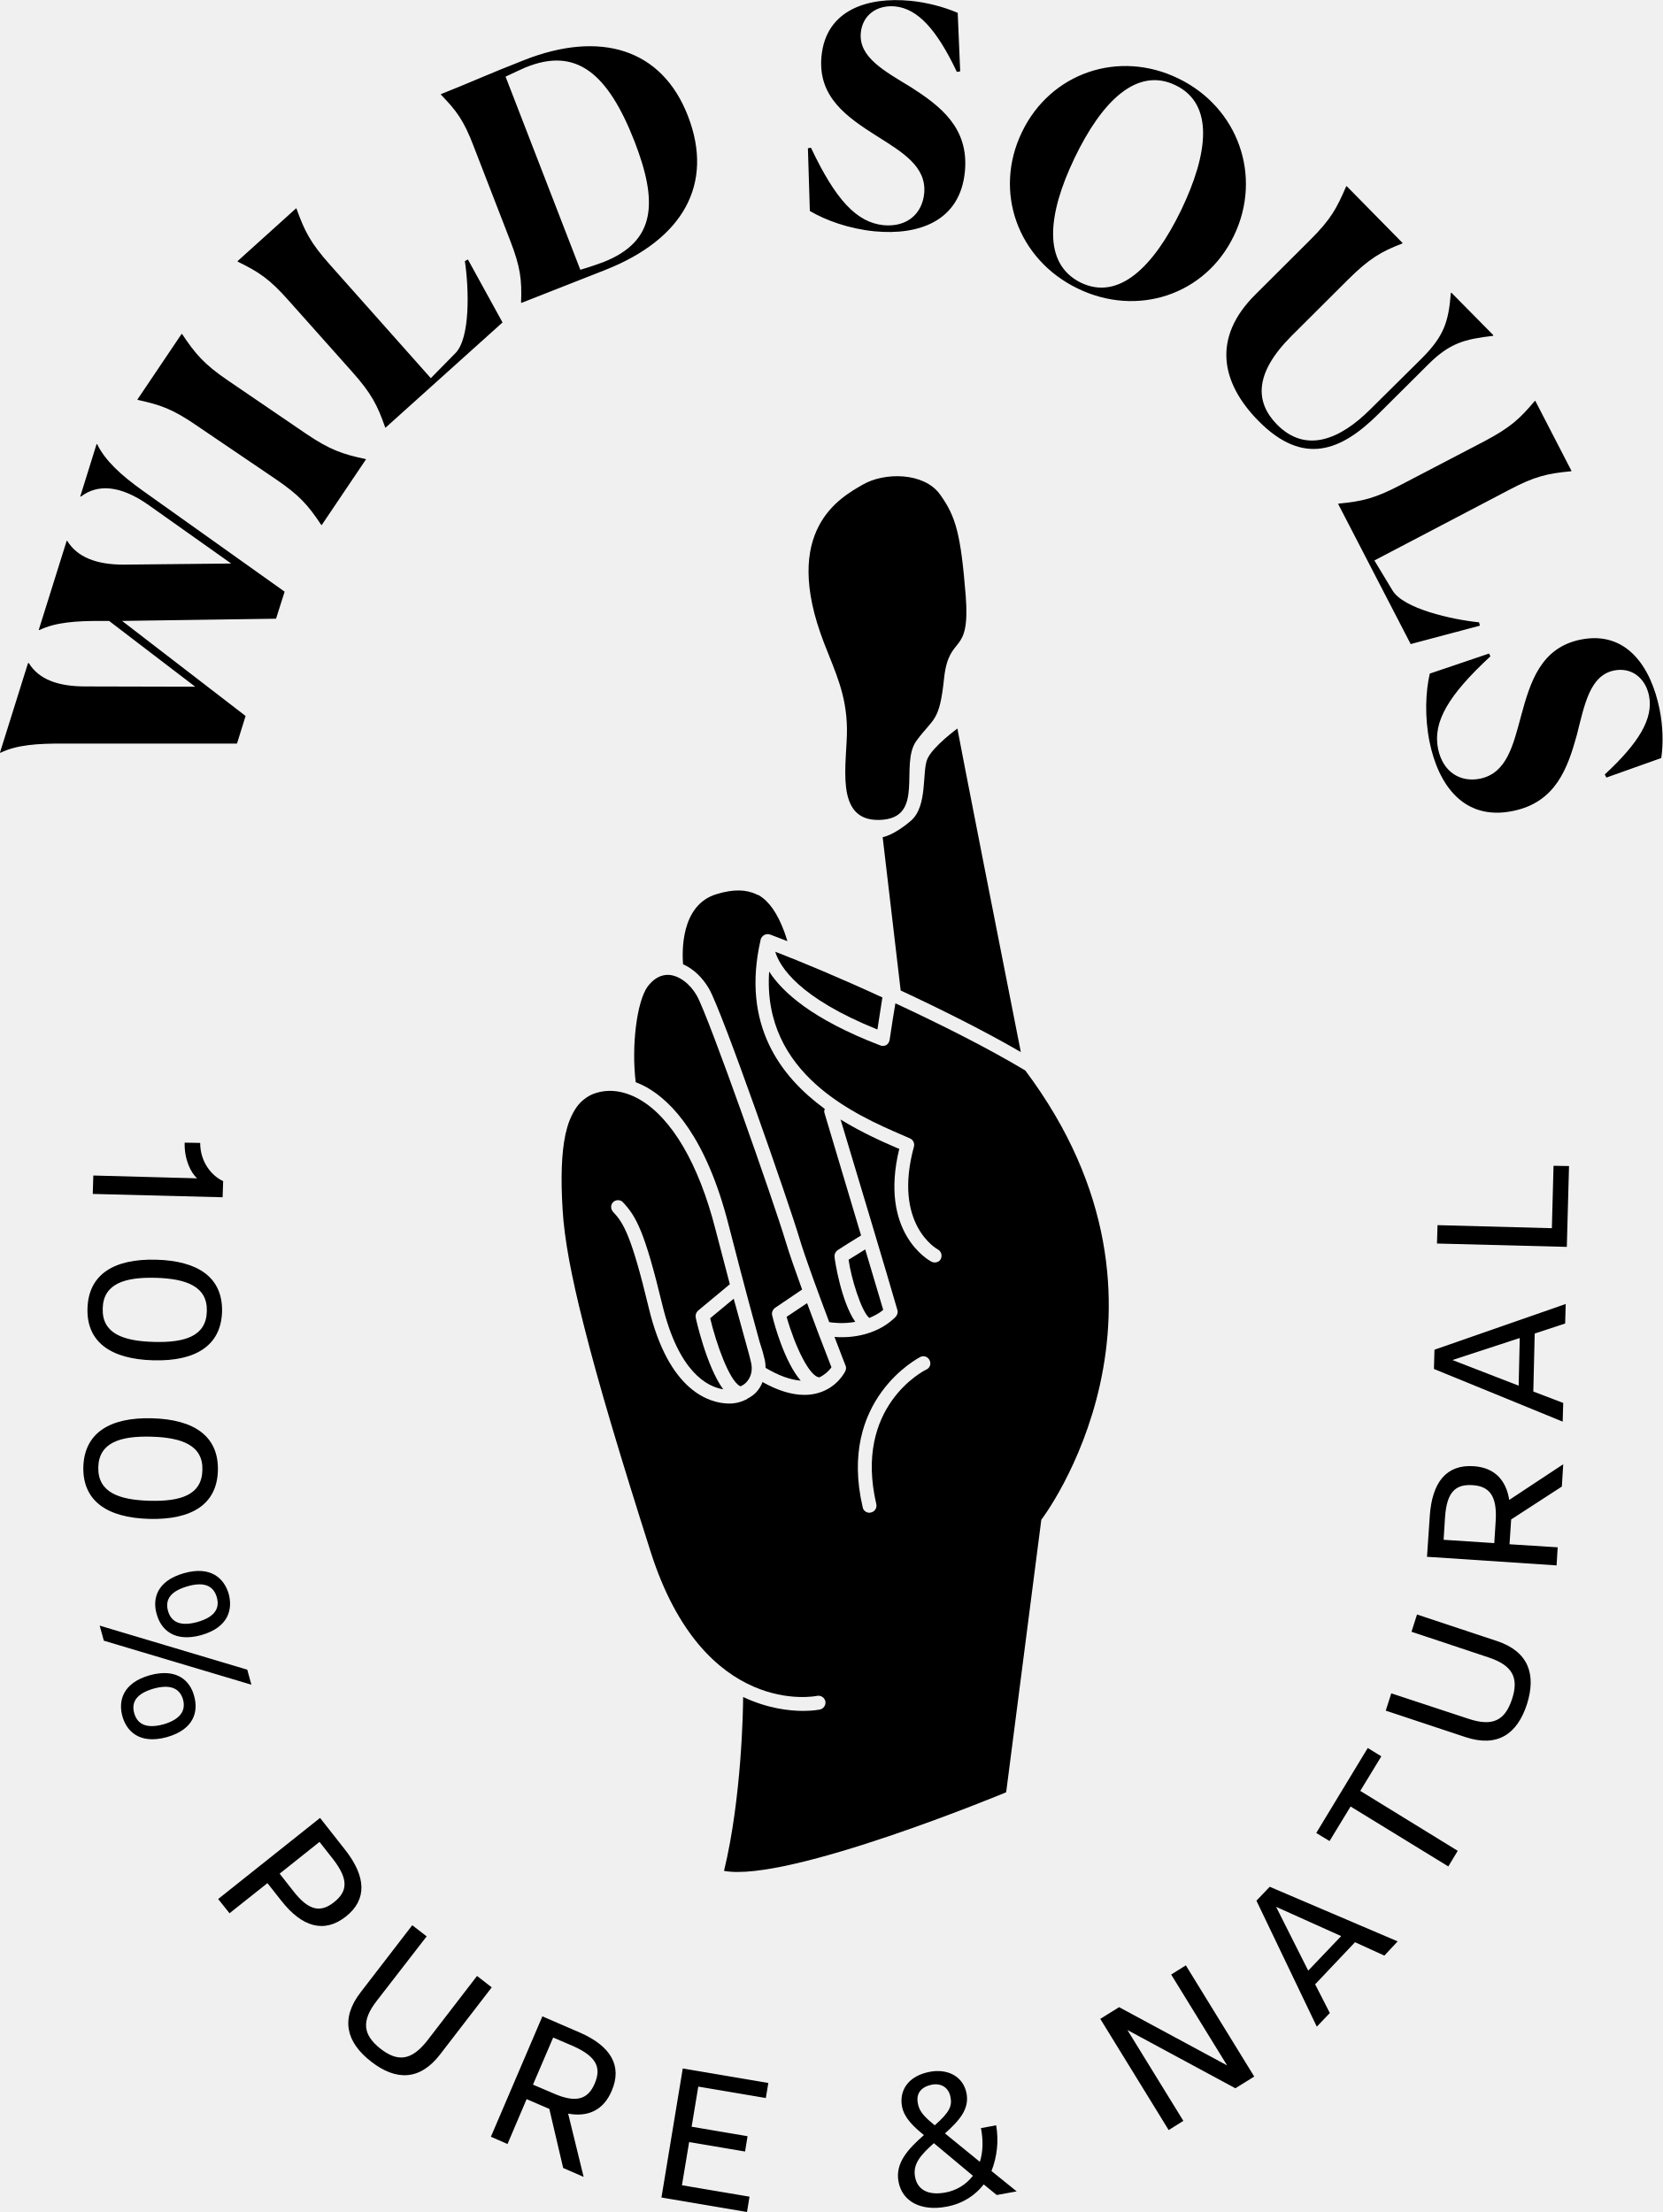
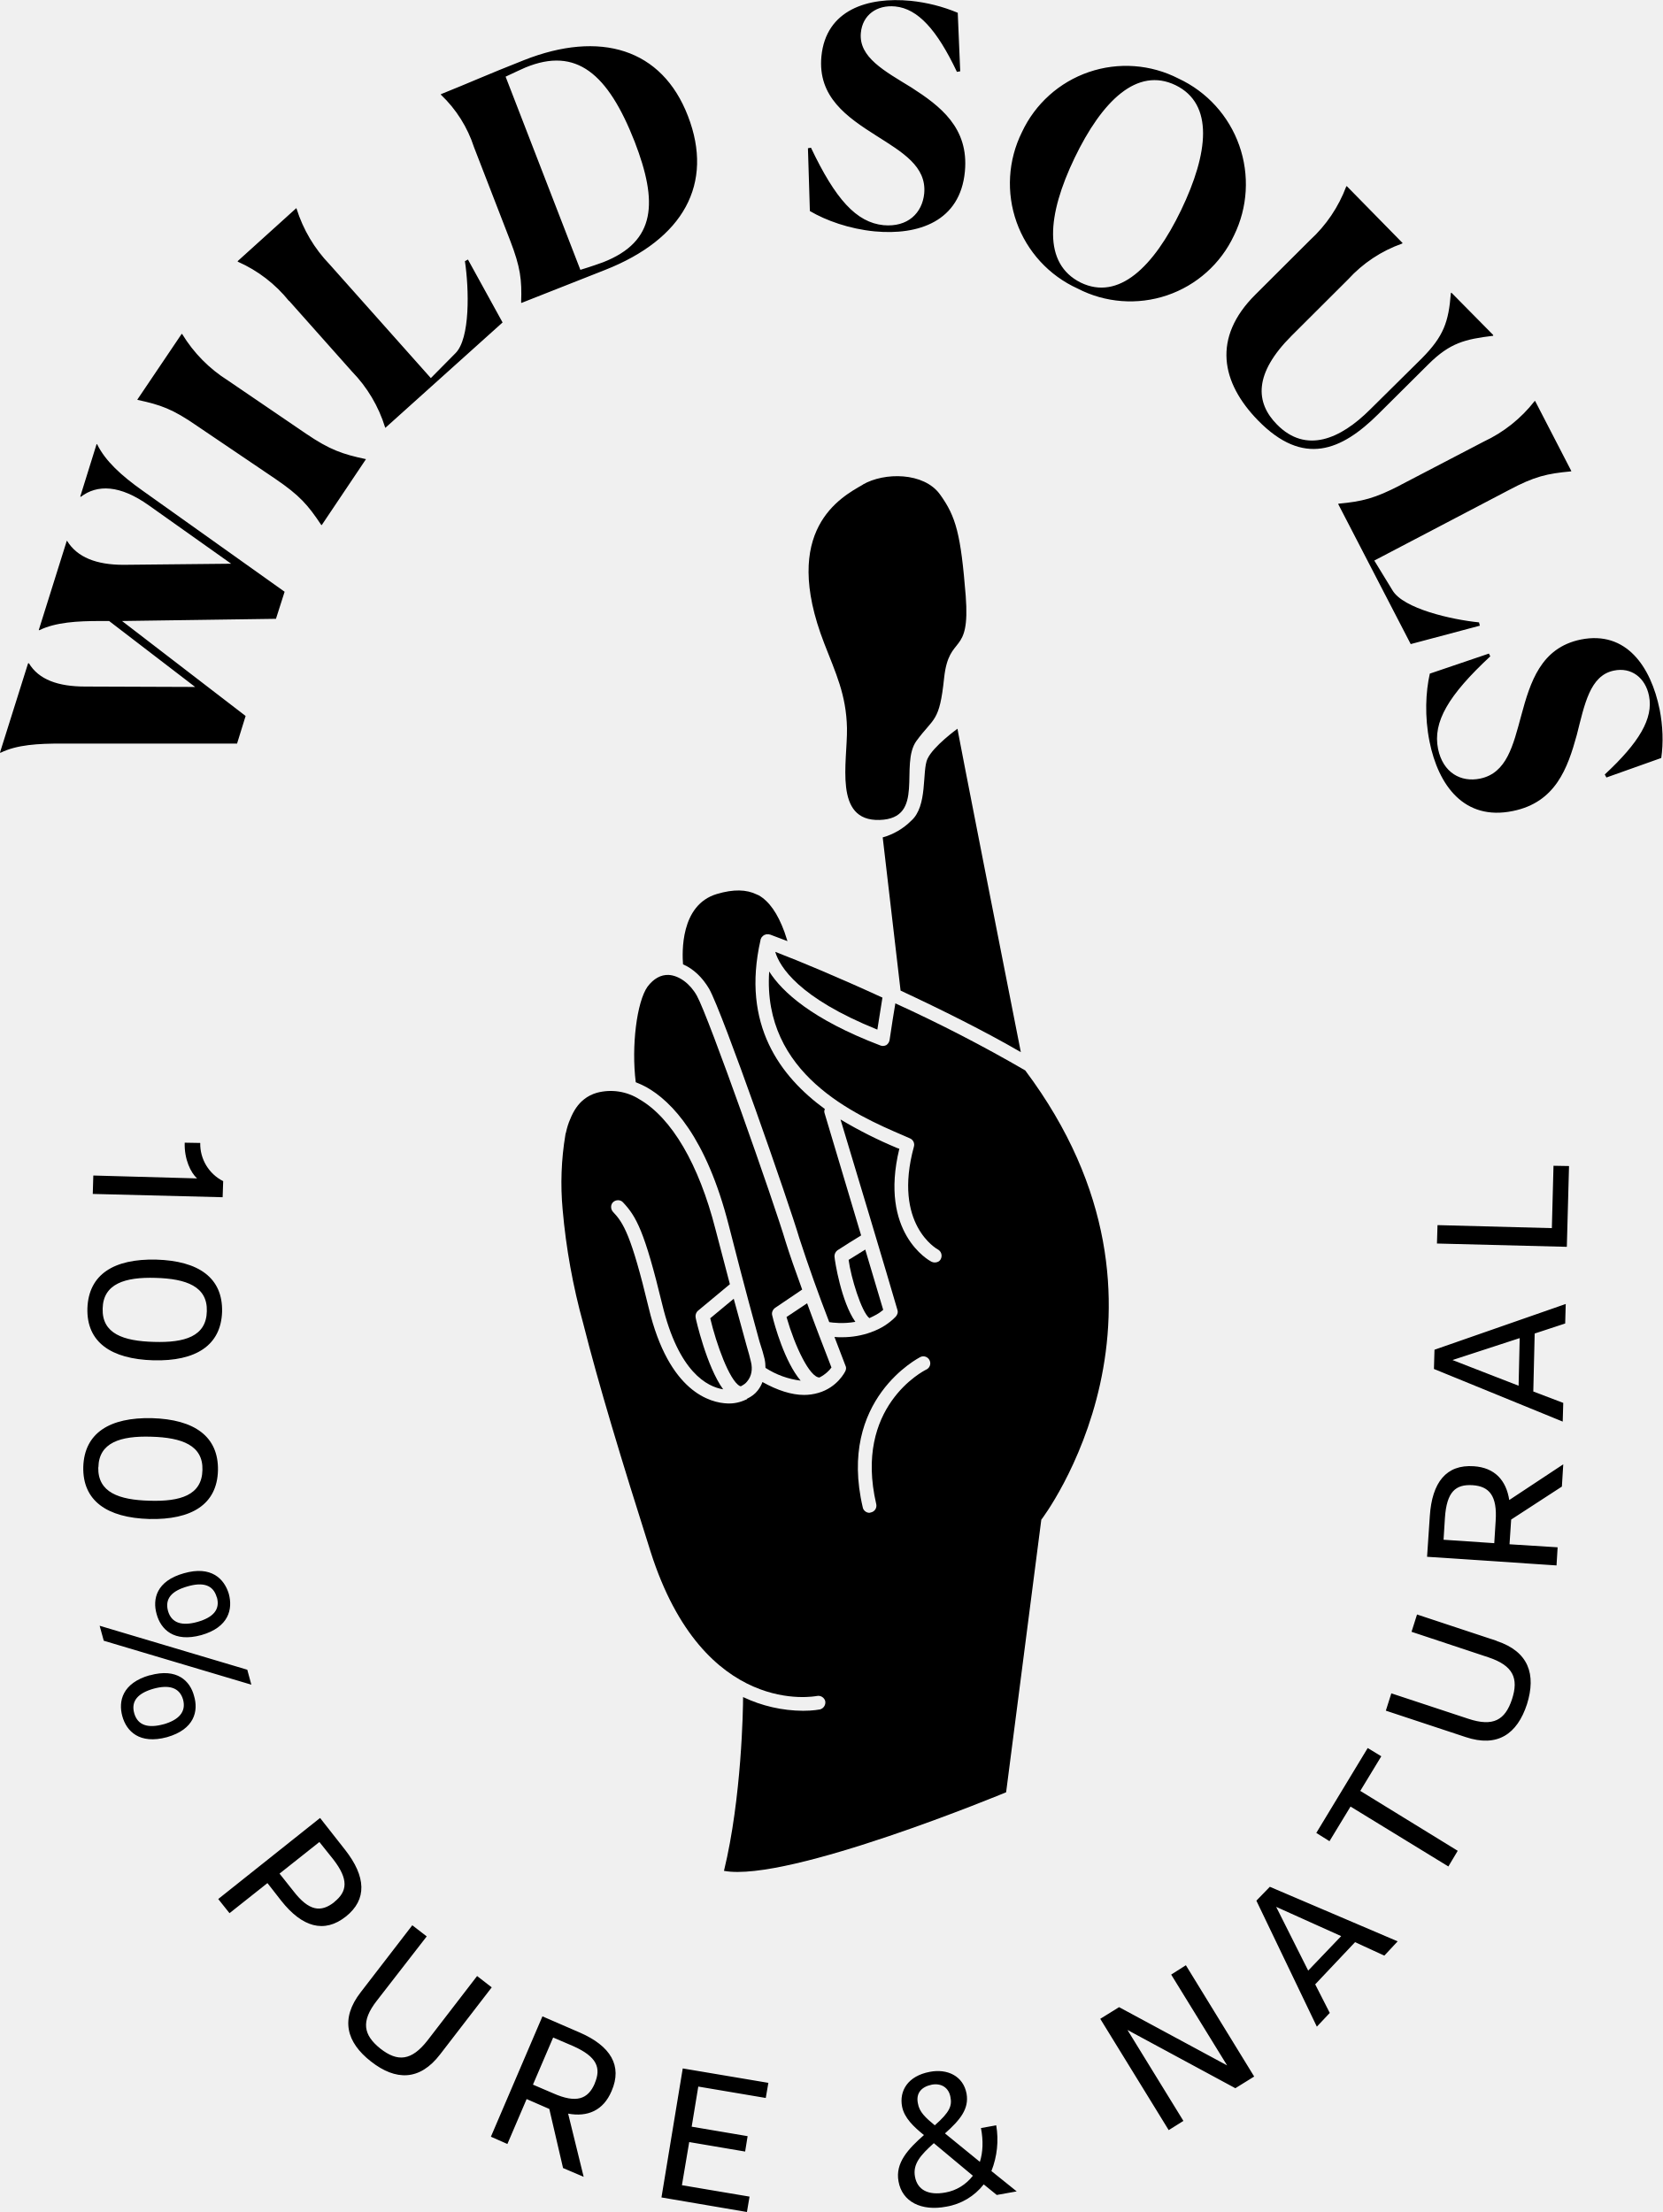
- <svg xmlns="http://www.w3.org/2000/svg" width="121" height="161" viewBox="0 0 121 161" fill="none">
-   <g clip-path="url(#clip0_0_643)">
-     <path d="M17.87 52.111L8.885 45.194L20.086 45.032L20.711 43.065L10.396 35.721C8.804 34.586 7.656 33.531 7.071 32.334L7.031 32.314L5.842 36.127L5.882 36.147C7.072 35.235 8.723 35.275 10.839 36.777L16.822 41.016L8.985 41.096C7.011 41.096 5.621 40.549 4.895 39.373L4.855 39.353L2.821 45.843L2.861 45.863C4.049 45.276 5.621 45.194 7.293 45.194H7.938L14.203 49.982L6.205 49.962C4.231 49.962 2.821 49.454 2.095 48.257L2.035 48.277L0 54.77L0.04 54.79C1.229 54.202 2.78 54.12 4.473 54.12H17.245L17.87 52.112V52.111ZM14.344 30.995L20.026 34.849C21.819 36.066 22.403 36.756 23.37 38.196L23.41 38.216L26.634 33.429L26.594 33.409C24.941 33.064 23.994 32.739 22.262 31.563L16.581 27.689C14.848 26.512 14.203 25.741 13.256 24.321L13.216 24.301L9.993 29.088L10.033 29.108C11.685 29.474 12.551 29.758 14.344 30.995V30.995ZM21.033 21.907L25.606 27.04C27.036 28.642 27.46 29.494 28.024 31.096L28.044 31.137L36.566 23.469L34.047 18.885L33.826 19.007C34.128 21.015 34.229 24.646 33.121 25.721L31.348 27.526L23.994 19.25C22.584 17.668 22.161 16.816 21.577 15.193L21.557 15.153L17.286 19.007L17.306 19.047C18.836 19.797 19.602 20.285 21.033 21.907V21.907ZM34.49 10.71L37.13 17.526C37.875 19.453 37.976 20.366 37.916 22.009L37.936 22.049L44.02 19.656C49.742 17.404 51.958 13.368 50.064 8.459C48.17 3.529 43.657 2.191 38.117 4.382C35.377 5.457 34.229 6.004 32.073 6.856L32.093 6.896C33.222 8.073 33.745 8.743 34.491 10.71H34.49ZM38.238 4.909C41.945 3.388 44.242 5.355 46.176 10.305C47.868 14.686 47.767 17.567 43.879 19.088C43.779 19.128 42.932 19.433 42.227 19.636L36.787 5.578C37.352 5.315 38.077 4.97 38.238 4.908V4.909ZM63.643 16.836C66.846 17.141 69.868 16.106 70.211 12.476C70.513 9.29 68.397 7.708 66.322 6.369C64.368 5.173 62.474 4.179 62.636 2.394C62.756 1.095 63.804 0.344 65.134 0.467C66.786 0.629 68.176 2.17 69.626 5.233L69.868 5.193L69.687 0.933C68.595 0.474 67.441 0.181 66.262 0.061C63.139 -0.243 60.097 0.71 59.775 4.098C59.493 7.059 61.628 8.52 63.764 9.878C65.658 11.075 67.43 12.11 67.249 14.078C67.109 15.498 66.061 16.552 64.288 16.39C62.313 16.187 60.782 14.504 59.009 10.75L58.788 10.791L58.928 15.356C60.098 16.046 61.789 16.654 63.643 16.836V16.836ZM78.41 20.995C82.742 23.105 87.718 21.482 89.793 17.141C91.868 12.82 90.095 7.83 85.763 5.721C81.413 3.591 76.436 5.294 74.361 9.615C72.266 13.955 74.059 18.885 78.411 20.995H78.41ZM78.19 11.5C80.184 7.342 82.743 4.847 85.543 6.206C88.343 7.566 87.941 11.136 85.946 15.294C83.932 19.452 81.393 21.906 78.633 20.568C75.873 19.188 76.195 15.658 78.19 11.501V11.5ZM91.546 30.61C94.85 33.977 97.61 32.8 100.289 30.143L103.936 26.513C105.507 24.95 106.595 24.686 108.65 24.443V24.383L105.608 21.299L105.568 21.339C105.407 23.449 105.044 24.484 103.473 26.066L99.705 29.798C97.529 31.968 95.031 33.044 92.915 30.894C91.345 29.291 91.223 27.202 93.984 24.444L98.094 20.346C99.624 18.824 100.531 18.296 102.022 17.729L102.062 17.689L97.992 13.55L97.952 13.57C97.267 15.153 96.864 15.944 95.313 17.485L91.344 21.441C88.181 24.585 88.846 27.851 91.546 30.61V30.61ZM101.921 35.295C100.027 36.289 99.101 36.492 97.408 36.655L97.368 36.675L102.647 46.878L107.683 45.539L107.623 45.296C105.628 45.093 102.103 44.302 101.317 42.963L100.007 40.793L109.799 35.661C111.672 34.667 112.599 34.464 114.311 34.301L114.352 34.281L111.712 29.17L111.672 29.19C110.564 30.508 109.899 31.117 107.985 32.131L101.921 35.295V35.295ZM120.758 51.625C120.134 48.521 118.341 45.885 115.017 46.553C112.115 47.142 111.35 49.637 110.685 52.091C110.101 54.261 109.637 56.27 107.703 56.675C106.313 56.96 105.004 56.25 104.641 54.505C104.238 52.537 105.407 50.59 108.449 47.77L108.348 47.568L104.037 49.028C103.734 50.347 103.654 52.152 104.017 53.978C104.661 57.162 106.535 59.758 110.081 59.028C113.203 58.4 114.07 55.905 114.734 53.511C115.299 51.28 115.681 49.171 117.434 48.805C118.703 48.541 119.731 49.333 119.993 50.651C120.315 52.294 119.267 54.059 116.769 56.371L116.89 56.594L120.879 55.174C121.04 54.079 121 52.842 120.758 51.624V51.625ZM6.749 86.9L16.198 87.143L16.238 85.967C15.432 85.602 14.566 84.607 14.566 83.187L13.438 83.167C13.398 84.364 13.881 85.358 14.344 85.764L6.79 85.56L6.75 86.9H6.749ZM11.161 99.01C14.244 99.091 16.077 97.935 16.158 95.48C16.218 93.005 14.445 91.768 11.363 91.687C8.28 91.606 6.447 92.762 6.366 95.217C6.286 97.691 8.079 98.929 11.161 99.01V99.01ZM11.322 93.005C13.559 93.066 15.11 93.635 15.05 95.44C15.01 97.265 13.438 97.732 11.201 97.671C8.965 97.611 7.414 97.062 7.474 95.237C7.514 93.432 9.086 92.945 11.322 93.006V93.005ZM15.855 107.022C15.915 104.548 14.143 103.31 11.061 103.229C7.978 103.148 6.145 104.304 6.064 106.759C6.004 109.233 7.777 110.471 10.859 110.552C13.941 110.633 15.795 109.497 15.855 107.022ZM7.152 106.799C7.192 104.994 8.764 104.507 11 104.568C13.236 104.629 14.788 105.197 14.727 107.002C14.687 108.828 13.116 109.294 10.879 109.233C8.663 109.172 7.112 108.625 7.152 106.799ZM10.9 121.932C8.905 122.5 8.603 123.818 8.905 124.913C9.207 126.009 10.154 126.982 12.148 126.435C14.143 125.867 14.445 124.548 14.123 123.433C13.841 122.358 12.893 121.384 10.899 121.932H10.9ZM11.907 125.502C10.799 125.806 10.033 125.603 9.771 124.711C9.509 123.798 10.053 123.23 11.181 122.905C12.289 122.601 13.055 122.804 13.317 123.696C13.559 124.589 13.015 125.177 11.907 125.502V125.502ZM17.99 121.526L7.253 118.321L7.555 119.416L18.293 122.621L17.991 121.526H17.99ZM13.377 114.507C11.383 115.075 11.081 116.394 11.403 117.489C11.705 118.585 12.652 119.558 14.646 119.011C16.641 118.443 16.943 117.124 16.641 116.008C16.319 114.913 15.371 113.939 13.377 114.507ZM15.775 116.252C16.037 117.165 15.493 117.733 14.365 118.057C13.256 118.362 12.491 118.159 12.229 117.266C11.967 116.353 12.511 115.785 13.639 115.461C14.747 115.136 15.513 115.339 15.775 116.252ZM25.123 134.65L23.289 132.317L15.875 138.22L16.701 139.255L19.461 137.064L20.469 138.342C21.979 140.269 23.592 140.735 25.163 139.498C26.735 138.261 26.633 136.577 25.123 134.65V134.65ZM24.317 138.443C23.35 139.214 22.483 139.113 21.335 137.632L20.348 136.374L23.249 134.062L24.236 135.319C25.385 136.8 25.284 137.672 24.316 138.443H24.317ZM34.712 143.819L31.106 148.505C29.938 150.006 28.93 150.087 27.681 149.113C26.432 148.119 26.251 147.125 27.419 145.624L31.046 140.938L29.998 140.127L26.251 144.995C24.74 146.943 25.203 148.647 26.996 150.046C28.789 151.446 30.542 151.466 32.033 149.519L35.78 144.65L34.712 143.819ZM42.187 147.937L39.467 146.76L35.72 155.523L36.929 156.05L38.319 152.785L39.971 153.495L40.978 157.795L42.468 158.444L41.341 153.839C42.751 154.103 43.899 153.616 44.504 152.196C45.31 150.35 44.423 148.91 42.187 147.937V147.937ZM43.275 151.649C42.791 152.785 41.945 153.109 40.253 152.359L38.782 151.73L40.252 148.302L41.723 148.931C43.436 149.701 43.758 150.513 43.275 151.649V151.649ZM48.13 159.945L54.355 161L54.537 159.884L49.621 159.053L50.145 155.909L54.215 156.598L54.395 155.483L50.326 154.793L50.81 151.872L55.725 152.704L55.907 151.608L49.681 150.553L48.131 159.945H48.13ZM72.487 154.691L71.379 154.894C71.56 155.827 71.52 156.659 71.299 157.349L68.76 155.28C69.848 154.306 70.533 153.495 70.332 152.379C70.09 151.101 68.922 150.553 67.652 150.797C66.061 151.101 65.416 152.176 65.637 153.332C65.799 154.164 66.504 154.813 67.229 155.401C66.101 156.395 65.134 157.41 65.376 158.769C65.637 160.249 67.027 160.959 68.861 160.615C70.09 160.391 70.976 159.763 71.581 158.992L72.528 159.763L73.978 159.499L72.145 158.018C72.56 156.961 72.678 155.81 72.487 154.691V154.691ZM66.786 153.089C66.645 152.359 67.028 151.892 67.813 151.73C68.498 151.608 69.043 151.953 69.163 152.643C69.284 153.271 69.123 153.718 68.015 154.691C67.35 154.144 66.886 153.718 66.785 153.089H66.786ZM68.8 159.58C67.511 159.823 66.746 159.357 66.584 158.444C66.403 157.491 67.007 156.842 67.954 155.99L70.794 158.363C70.303 159.002 69.593 159.436 68.8 159.58V159.58ZM85.22 143.717L89.29 150.33L81.432 146.091L80.062 146.943L85.038 155.036L86.106 154.367L82.036 147.754L89.894 151.994L91.264 151.142L86.287 143.048L85.22 143.717ZM91.425 138.342L95.817 147.511L96.764 146.517L95.696 144.427L98.597 141.364L100.733 142.338L101.7 141.303L92.392 137.328L91.425 138.342V138.342ZM97.59 140.918L95.192 143.433L92.855 138.788L97.59 140.918V140.918ZM100.511 127.834L99.524 127.226L95.777 133.413L96.744 134.001L98.274 131.486L105.386 135.847L106.071 134.711L98.98 130.35L100.511 127.834V127.834ZM108.912 119.437L103.11 117.51L102.707 118.767L108.308 120.633C110.101 121.222 110.524 122.155 110.02 123.676C109.516 125.197 108.65 125.705 106.837 125.096L101.236 123.25L100.833 124.508L106.635 126.435C108.972 127.206 110.403 126.212 111.108 124.041C111.793 121.871 111.229 120.207 108.912 119.437ZM107.24 106.718C105.245 106.576 104.198 107.895 104.037 110.349L103.835 113.311L113.264 113.939L113.344 112.621L109.839 112.398L109.96 110.592L113.647 108.199L113.747 106.576L109.819 109.172C109.597 107.753 108.771 106.819 107.24 106.718V106.718ZM108.731 112.317L105.044 112.073L105.145 110.471C105.266 108.584 105.91 108.016 107.159 108.097C108.368 108.178 108.952 108.868 108.832 110.714L108.731 112.317ZM104.339 99.639L113.707 103.472L113.747 102.113L111.571 101.282L111.672 97.062L113.888 96.332L113.929 94.912L104.379 98.239L104.339 99.639V99.639ZM110.584 97.387L110.504 100.856L105.689 98.99L110.584 97.387ZM112.921 89.395L104.601 89.172L104.561 90.51L114.009 90.754L114.17 84.871L113.042 84.851L112.921 89.395V89.395ZM63.844 74.932C64.005 73.897 64.146 72.984 64.207 72.599C61.084 71.159 58.203 69.962 56.41 69.272C56.733 70.347 58.103 72.619 63.844 74.932V74.932ZM67.49 55.215C67.068 56.128 67.531 58.663 66.282 59.738C65.032 60.814 64.227 60.935 64.227 60.935L65.537 72.092C68.538 73.492 71.661 75.054 74.28 76.575C69.626 53.004 69.667 53.025 69.667 53.025C69.667 53.025 67.914 54.302 67.491 55.215H67.49ZM59.634 100.247C60.077 100.024 60.379 99.7 60.5 99.517C59.894 97.968 59.303 96.412 58.727 94.851L57.237 95.845C57.861 98.036 58.929 100.247 59.634 100.247V100.247ZM64.267 95.338C63.985 94.385 63.502 92.762 62.957 90.937C62.575 91.18 62.071 91.484 61.749 91.687C61.91 92.945 62.676 95.48 63.26 95.927C63.623 95.764 63.965 95.602 64.267 95.338Z" fill="black" />
-     <path d="M55.625 98.888C55.685 99.111 55.705 99.334 55.705 99.558C56.652 100.125 57.519 100.43 58.264 100.491C57.095 99.131 56.35 96.434 56.189 95.744C56.129 95.541 56.229 95.318 56.39 95.196L58.365 93.858C57.881 92.518 57.438 91.261 57.176 90.388C56.33 87.548 51.576 74.019 50.709 72.478C50.205 71.585 49.399 70.997 48.654 70.956C48.09 70.936 47.566 71.22 47.123 71.808C46.337 72.903 45.934 76.128 46.257 78.766C46.519 78.867 46.78 78.989 47.042 79.131C48.876 80.165 51.394 82.761 53.026 89.192C54.275 94.06 54.92 96.372 55.262 97.63C55.464 98.239 55.564 98.604 55.625 98.888ZM53.388 94.527L51.676 95.947C52.119 97.813 53.066 100.47 53.831 100.876C53.871 100.896 53.891 100.896 53.912 100.896C54.093 100.795 54.255 100.693 54.375 100.531C54.678 100.166 54.778 99.659 54.637 99.111C54.577 98.827 54.477 98.482 54.315 97.894C54.134 97.204 53.832 96.17 53.388 94.527Z" fill="black" />
-     <path d="M49.702 70.185C50.447 70.51 51.112 71.139 51.595 71.97C52.583 73.695 57.418 87.59 58.163 90.105C58.586 91.525 59.553 94.141 60.339 96.231C60.581 96.271 61.346 96.373 62.233 96.211C61.225 94.771 60.742 91.789 60.722 91.444C60.72 91.357 60.739 91.271 60.778 91.194C60.816 91.116 60.873 91.048 60.943 90.997C61.246 90.794 62.153 90.227 62.656 89.922C61.426 85.784 60.016 81.098 59.996 81.017C59.956 80.916 59.976 80.814 60.016 80.713C56.793 78.36 53.932 74.587 55.343 68.42V68.4C55.343 68.38 55.363 68.36 55.363 68.34L55.423 68.218L55.483 68.157C55.503 68.117 55.544 68.096 55.584 68.076L55.604 68.056C55.624 68.035 55.644 68.035 55.664 68.035C55.705 68.015 55.725 68.015 55.766 67.995H55.947C55.967 67.995 55.967 68.015 55.987 68.015H56.027C56.39 68.157 56.833 68.319 57.297 68.502C57.217 68.258 57.156 68.055 57.075 67.832C56.571 66.473 55.967 65.601 55.202 65.155C55.162 65.135 55.121 65.135 55.081 65.114C54.315 64.729 53.368 64.708 52.159 65.074C49.479 65.864 49.641 69.374 49.702 70.185Z" fill="black" />
-     <path d="M74.603 77.914C71.863 76.271 68.418 74.546 65.153 73.025C65.053 73.593 64.892 74.628 64.731 75.703C64.717 75.777 64.688 75.847 64.647 75.91C64.605 75.973 64.552 76.026 64.489 76.068C64.408 76.109 64.318 76.13 64.227 76.128C64.167 76.128 64.107 76.108 64.046 76.088C59.07 74.181 56.914 72.193 55.967 70.713C55.463 78.177 62.273 81.159 65.717 82.64L66.222 82.863C66.331 82.912 66.418 82.998 66.47 83.106C66.521 83.213 66.534 83.335 66.504 83.451C64.952 89.131 68.196 90.916 68.236 90.937C68.355 91.001 68.445 91.109 68.486 91.237C68.527 91.366 68.517 91.506 68.458 91.627C68.378 91.809 68.196 91.89 68.015 91.89C67.931 91.889 67.848 91.869 67.773 91.83C67.612 91.748 63.945 89.74 65.436 83.614L65.315 83.574C64.227 83.107 62.716 82.437 61.165 81.484C61.971 84.161 64.63 93.006 65.295 95.338C65.355 95.521 65.295 95.703 65.174 95.845C64.684 96.333 64.092 96.707 63.441 96.941C63.421 96.941 63.401 96.961 63.401 96.961C62.716 97.207 61.993 97.331 61.265 97.326C61.065 97.326 60.883 97.326 60.722 97.306C61.185 98.503 61.507 99.375 61.527 99.396C61.587 99.517 61.567 99.679 61.507 99.801C61.487 99.841 60.943 100.977 59.553 101.383C59.213 101.483 58.86 101.531 58.506 101.525C57.599 101.525 56.571 101.201 55.483 100.592C55.403 100.815 55.282 101.018 55.141 101.201C54.94 101.464 54.678 101.647 54.375 101.809C54.355 101.829 54.335 101.85 54.295 101.87H54.275C53.864 102.078 53.405 102.176 52.945 102.154C51.716 102.113 48.674 101.363 47.203 95.176C45.934 89.902 45.37 89.01 44.604 88.198C44.423 87.995 44.423 87.671 44.624 87.488C44.826 87.306 45.148 87.306 45.33 87.508C46.297 88.543 46.901 89.618 48.19 94.953C49.38 99.883 51.474 100.937 52.623 101.119C51.413 99.476 50.628 95.967 50.628 95.906C50.608 95.815 50.612 95.72 50.64 95.631C50.669 95.542 50.72 95.462 50.789 95.399L53.106 93.472C52.763 92.138 52.414 90.806 52.059 89.476C50.849 84.729 48.875 81.362 46.539 80.023C45.189 79.253 44.101 79.333 43.416 79.537C43.077 79.633 42.761 79.799 42.489 80.023C42.066 80.348 41.744 80.835 41.482 81.463C41.361 81.748 41.26 82.073 41.179 82.437C41.159 82.498 41.139 82.539 41.139 82.6C40.857 83.938 40.797 85.723 40.938 88.036C41.058 90.166 41.582 92.924 42.448 96.332C43.557 100.775 45.228 106.292 47.344 112.945C51.212 125.096 59.372 123.453 59.452 123.433C59.583 123.407 59.719 123.433 59.831 123.505C59.944 123.576 60.025 123.688 60.057 123.818C60.083 123.949 60.058 124.085 59.986 124.199C59.915 124.312 59.803 124.394 59.674 124.427C59.654 124.427 59.19 124.528 58.445 124.528C57.418 124.528 55.826 124.345 54.073 123.514C54.073 124.366 53.973 130.857 52.683 136.172C57.357 137.044 73.213 130.451 73.213 130.451L75.771 110.613C75.771 110.633 87.557 95.196 74.603 77.913V77.914ZM67.41 99.679C67.189 99.781 62.112 102.397 63.764 109.477C63.779 109.542 63.781 109.609 63.769 109.675C63.758 109.741 63.734 109.804 63.699 109.86C63.663 109.917 63.617 109.966 63.562 110.004C63.508 110.043 63.446 110.07 63.381 110.085C63.341 110.085 63.301 110.106 63.26 110.106C63.038 110.106 62.817 109.943 62.777 109.72C60.923 101.829 66.907 98.807 66.967 98.766C67.085 98.708 67.221 98.699 67.346 98.741C67.47 98.783 67.573 98.873 67.632 98.99C67.666 99.049 67.687 99.115 67.694 99.183C67.701 99.251 67.694 99.319 67.674 99.384C67.653 99.449 67.618 99.509 67.573 99.56C67.528 99.611 67.472 99.652 67.41 99.68V99.679ZM62.776 35.275C61.206 36.188 56.753 38.541 59.976 46.838C60.802 48.968 61.588 50.55 61.628 53.004C61.668 55.459 60.621 59.779 64.005 59.678C67.39 59.576 65.415 55.661 66.685 53.917C67.955 52.193 68.357 52.598 68.7 49.333C69.062 46.067 70.613 47.852 70.271 43.369C69.908 38.886 69.566 37.608 68.397 35.985C67.229 34.362 64.347 34.362 62.777 35.275H62.776Z" fill="black" />
+ <svg xmlns="http://www.w3.org/2000/svg" width="121" height="161" fill="none">
+   <g fill="#000" clip-path="url(#a)">
+     <path d="M17.87 52.11 8.88 45.2l11.2-.16.63-1.97-10.31-7.34c-1.6-1.13-2.74-2.19-3.33-3.39l-.04-.02-1.19 3.82.04.02c1.2-.91 2.84-.88 4.96.63l5.98 4.24-7.84.08c-1.97 0-3.36-.55-4.09-1.73l-.03-.02-2.04 6.5.04.01c1.19-.58 2.76-.67 4.43-.67h.65L14.2 50l-8-.03c-1.97 0-3.38-.5-4.1-1.7l-.06.02L0 54.77l.04.02c1.19-.59 2.74-.67 4.43-.67h12.78l.62-2ZM14.34 31l5.69 3.85c1.79 1.22 2.37 1.9 3.34 3.35l.04.02 3.22-4.8-.04-.01c-1.65-.35-2.6-.67-4.33-1.85l-5.68-3.87a10.33 10.33 0 0 1-3.32-3.37l-.04-.02-3.23 4.79.04.02c1.66.36 2.52.65 4.31 1.89Zm6.7-9.1 4.57 5.14a10.08 10.08 0 0 1 2.41 4.06l.02.04 8.53-7.67-2.52-4.58-.22.12c.3 2 .4 5.64-.7 6.71l-1.78 1.8-7.36-8.27a10.27 10.27 0 0 1-2.41-4.06l-.02-.04-4.27 3.86.02.04a9.87 9.87 0 0 1 3.72 2.86Zm13.45-11.19 2.64 6.82c.74 1.92.85 2.84.79 4.48l.02.04 6.08-2.4c5.72-2.25 7.94-6.28 6.04-11.2-1.89-4.92-6.4-6.26-11.94-4.07-2.74 1.08-3.9 1.62-6.05 2.48l.02.04a9.17 9.17 0 0 1 2.4 3.81Zm3.75-5.8c3.7-1.52 6 .45 7.94 5.4 1.69 4.38 1.59 7.26-2.3 8.78-.1.04-.95.34-1.65.55L36.79 5.58c.56-.26 1.29-.61 1.45-.67Zm25.4 11.93c3.2.3 6.23-.73 6.57-4.36.3-3.19-1.81-4.77-3.89-6.11-1.95-1.2-3.85-2.2-3.68-3.98.12-1.3 1.16-2.05 2.5-1.92 1.65.16 3.04 1.7 4.49 4.76l.24-.04-.18-4.26c-1.1-.46-2.25-.75-3.43-.87-3.12-.3-6.16.65-6.49 4.04-.28 2.96 1.86 4.42 4 5.78 1.89 1.2 3.66 2.23 3.48 4.2-.14 1.42-1.19 2.47-2.96 2.31-1.98-.2-3.5-1.89-5.28-5.64l-.22.04.14 4.57c1.17.69 2.86 1.3 4.71 1.48ZM78.41 21a8.33 8.33 0 0 0 11.38-3.86 8.48 8.48 0 0 0-4.03-11.42 8.36 8.36 0 0 0-11.4 3.9A8.4 8.4 0 0 0 78.41 21Zm-.22-9.5c2-4.16 4.55-6.65 7.35-5.3 2.8 1.37 2.4 4.94.4 9.1-2 4.15-4.55 6.6-7.3 5.27-2.77-1.38-2.45-4.91-.45-9.07Zm13.36 19.11c3.3 3.37 6.06 2.19 8.74-.47l3.65-3.63c1.57-1.56 2.66-1.82 4.71-2.07v-.06l-3.04-3.08-.04.04c-.16 2.1-.53 3.14-2.1 4.73L99.7 29.8c-2.17 2.17-4.67 3.24-6.78 1.1-1.58-1.6-1.7-3.7 1.06-6.46l4.11-4.1a9.68 9.68 0 0 1 3.93-2.61l.04-.04L98 13.55l-.04.02a10.1 10.1 0 0 1-2.64 3.91l-3.97 3.96c-3.16 3.14-2.5 6.41.2 9.17Zm10.37 4.69c-1.9.99-2.82 1.2-4.51 1.36l-.04.02 5.28 10.2 5.03-1.34-.06-.24c-2-.2-5.52-1-6.3-2.34L100 40.8l9.79-5.13c1.87-1 2.8-1.2 4.51-1.36l.04-.02-2.64-5.11-.04.02a10.1 10.1 0 0 1-3.69 2.94l-6.06 3.16Zm18.84 16.33c-.63-3.1-2.42-5.75-5.74-5.08-2.9.6-3.67 3.09-4.33 5.54-.59 2.17-1.05 4.18-2.99 4.58-1.39.29-2.7-.42-3.06-2.16-.4-1.97.77-3.92 3.8-6.74l-.1-.2-4.3 1.46c-.3 1.32-.39 3.12-.02 4.95.64 3.18 2.52 5.78 6.06 5.05 3.12-.63 3.99-3.13 4.65-5.52.57-2.23.95-4.34 2.7-4.7 1.27-.27 2.3.52 2.56 1.84.33 1.64-.72 3.4-3.22 5.72l.12.22 3.99-1.42c.16-1.1.12-2.33-.12-3.55ZM6.75 86.9l9.45.24.04-1.17a3.04 3.04 0 0 1-1.67-2.78l-1.13-.02c-.04 1.2.44 2.19.9 2.6l-7.55-.21-.04 1.34Zm4.41 12.11c3.08.08 4.92-1.08 5-3.53.06-2.48-1.71-3.71-4.8-3.8-3.08-.07-4.91 1.08-5 3.54-.07 2.47 1.72 3.7 4.8 3.79Zm.16-6c2.24.06 3.79.63 3.73 2.43-.04 1.83-1.61 2.3-3.85 2.23-2.23-.06-3.79-.6-3.73-2.43.04-1.8 1.62-2.3 3.85-2.23Zm4.54 14.01c.05-2.47-1.72-3.71-4.8-3.8-3.08-.07-4.92 1.08-5 3.54-.06 2.47 1.72 3.71 4.8 3.8 3.08.07 4.94-1.06 5-3.54Zm-8.7-.22c.03-1.8 1.6-2.3 3.84-2.23 2.24.06 3.79.63 3.73 2.43-.04 1.83-1.61 2.3-3.85 2.23-2.22-.06-3.77-.6-3.73-2.43Zm3.74 15.13c-2 .57-2.3 1.89-2 2.98.3 1.1 1.25 2.07 3.25 1.53 2-.57 2.3-1.9 1.97-3-.28-1.08-1.23-2.06-3.22-1.5Zm1 3.57c-1.1.3-1.87.1-2.13-.79-.26-.91.28-1.48 1.41-1.8 1.1-.3 1.88-.1 2.14.79.24.89-.3 1.48-1.41 1.8Zm6.09-3.97-10.74-3.2.3 1.09 10.74 3.2-.3-1.1Zm-4.61-7.02c-2 .56-2.3 1.88-1.98 2.98.3 1.1 1.25 2.07 3.25 1.52 2-.57 2.3-1.89 2-3-.33-1.1-1.28-2.07-3.27-1.5Zm2.4 1.74c.26.92-.29 1.48-1.41 1.8-1.11.31-1.88.1-2.14-.78-.26-.92.28-1.48 1.4-1.8 1.12-.33 1.88-.13 2.14.78Zm9.34 18.4-1.83-2.33-7.41 5.9.82 1.03 2.76-2.19 1 1.28c1.52 1.93 3.13 2.4 4.7 1.16 1.57-1.24 1.47-2.92-.04-4.85Zm-.8 3.8c-.97.76-1.84.66-2.98-.82l-1-1.26 2.9-2.3 1 1.25c1.15 1.48 1.04 2.35.08 3.12Zm10.4 5.37-3.61 4.69c-1.17 1.5-2.18 1.58-3.43.6-1.25-1-1.43-1.99-.26-3.49l3.63-4.68-1.05-.81-3.75 4.87c-1.51 1.94-1.05 3.65.75 5.05 1.79 1.4 3.54 1.42 5.03-.53l3.75-4.87-1.07-.83Zm7.47 4.12-2.72-1.18-3.75 8.76 1.2.53 1.4-3.27 1.65.72 1 4.3 1.5.64-1.13-4.6c1.41.26 2.56-.22 3.16-1.64.81-1.85-.08-3.29-2.31-4.26Zm1.09 3.7c-.49 1.15-1.34 1.47-3.03.72l-1.47-.63 1.47-3.43 1.47.63c1.72.77 2.04 1.58 1.55 2.72Zm4.85 8.3 6.22 1.06.19-1.12-4.92-.83.53-3.14 4.07.69.18-1.12-4.07-.69.48-2.92 4.91.83.19-1.1-6.23-1.05-1.55 9.4Zm24.36-5.25-1.11.2c.18.94.14 1.77-.08 2.46l-2.54-2.07c1.09-.97 1.77-1.78 1.57-2.9-.24-1.28-1.4-1.83-2.68-1.58-1.59.3-2.23 1.38-2.01 2.53.16.83.86 1.48 1.59 2.07-1.13 1-2.1 2.01-1.85 3.37.26 1.48 1.65 2.19 3.48 1.84a4.37 4.37 0 0 0 2.72-1.62l.95.77 1.45-.26-1.84-1.48c.42-1.06.54-2.21.35-3.33Zm-5.7-1.6c-.15-.73.24-1.2 1.02-1.36.69-.12 1.23.22 1.35.91.12.63-.04 1.08-1.14 2.05-.67-.55-1.13-.97-1.23-1.6Zm2.01 6.49c-1.29.24-2.05-.22-2.22-1.14-.18-.95.43-1.6 1.37-2.45l2.84 2.37c-.49.64-1.2 1.08-1.99 1.22Zm16.42-15.86 4.07 6.61-7.86-4.24-1.37.85 4.98 8.1 1.07-.67-4.07-6.62 7.85 4.24 1.37-.85-4.97-8.1-1.07.68Zm6.2-5.38 4.4 9.17.94-1-1.06-2.08 2.9-3.07 2.13.98.97-1.04-9.3-3.97-.98 1.01Zm6.17 2.58-2.4 2.51-2.33-4.64 4.73 2.13Zm2.92-13.09-.99-.6-3.74 6.18.96.6 1.53-2.52 7.12 4.36.68-1.14-7.09-4.36 1.53-2.52Zm8.4-8.4-5.8-1.92-.4 1.26 5.6 1.86c1.8.6 2.21 1.53 1.71 3.05-.5 1.52-1.37 2.02-3.18 1.42l-5.6-1.85-.4 1.26 5.8 1.92c2.33.78 3.76-.22 4.47-2.39.68-2.17.12-3.83-2.2-4.6Zm-1.67-12.71c-2-.14-3.04 1.17-3.2 3.63l-.2 2.96 9.42.63.08-1.32-3.5-.22.12-1.8 3.69-2.4.1-1.62-3.93 2.6c-.22-1.43-1.05-2.36-2.58-2.46Zm1.5 5.6-3.7-.25.1-1.6c.13-1.89.77-2.45 2.02-2.37 1.2.08 1.8.77 1.67 2.61l-.1 1.6Zm-4.4-12.68 9.37 3.83.04-1.36-2.18-.83.1-4.22 2.22-.73.04-1.42-9.55 3.33-.04 1.4Zm6.24-2.25-.08 3.47-4.81-1.87 4.9-1.6Zm2.34-8-8.32-.22-.04 1.34 9.45.24.16-5.88-1.13-.02-.12 4.55ZM63.84 74.94l.37-2.33c-3.13-1.44-6-2.64-7.8-3.33.32 1.08 1.7 3.35 7.43 5.66Zm3.65-19.72c-.42.92.04 3.45-1.2 4.53a4.73 4.73 0 0 1-2.06 1.2l1.3 11.15c3 1.4 6.13 2.96 8.75 4.48-4.65-23.57-4.61-23.54-4.61-23.54s-1.76 1.27-2.18 2.19Zm-7.86 45.04c.45-.23.75-.55.87-.73-.6-1.55-1.2-3.1-1.77-4.67l-1.5 1c.63 2.19 1.7 4.4 2.4 4.4Zm4.64-4.91-1.31-4.4-1.21.75c.16 1.25.93 3.79 1.51 4.24.36-.17.7-.33 1-.6Z" />
+     <path d="M55.63 98.89c.05.22.07.44.07.67a6.1 6.1 0 0 0 2.56.93c-1.16-1.36-1.91-4.06-2.07-4.75-.06-.2.04-.42.2-.54l1.98-1.34c-.49-1.34-.93-2.6-1.2-3.47-.84-2.84-5.6-16.37-6.46-17.91-.5-.9-1.31-1.48-2.06-1.52-.56-.02-1.08.26-1.53.85-.78 1.1-1.19 4.32-.86 6.96.26.1.52.22.78.36 1.84 1.04 4.35 3.63 5.99 10.06 1.24 4.87 1.89 7.18 2.23 8.44.2.6.3.97.37 1.26Zm-2.24-4.36-1.71 1.42c.44 1.86 1.39 4.52 2.15 4.93l.08.02c.18-.1.35-.2.47-.37.3-.36.4-.87.26-1.42-.06-.28-.16-.63-.33-1.22l-.92-3.36Z" />
+     <path d="M49.7 70.19c.75.32 1.41.95 1.9 1.78.98 1.73 5.82 15.62 6.56 18.14a118.7 118.7 0 0 0 2.18 6.12c.24.04 1 .14 1.9-.02-1.02-1.44-1.5-4.42-1.52-4.77a.54.54 0 0 1 .22-.44 68 68 0 0 1 1.72-1.08L60 81.02c-.04-.1-.02-.2.02-.3-3.23-2.36-6.09-6.13-4.68-12.3v-.02l.02-.06.06-.12.06-.06c.02-.04.06-.06.1-.08l.02-.02c.02-.02.04-.02.06-.02l.1-.04h.19l.04.02h.04l1.27.48-.22-.67c-.5-1.36-1.11-2.23-1.88-2.67-.04-.02-.08-.02-.12-.05-.77-.38-1.71-.4-2.92-.04-2.68.8-2.52 4.3-2.46 5.12Z" />
+     <path d="M74.6 77.91a107.91 107.91 0 0 0-9.45-4.88c-.1.56-.26 1.6-.42 2.67a.56.56 0 0 1-.24.37.55.55 0 0 1-.26.06c-.06 0-.12-.02-.18-.04-4.98-1.9-7.14-3.9-8.08-5.38-.5 7.47 6.3 10.45 9.75 11.93l.5.22a.5.5 0 0 1 .28.6c-1.55 5.67 1.7 7.46 1.74 7.48a.52.52 0 0 1 .22.69c-.08.18-.26.26-.44.26a.53.53 0 0 1-.25-.06c-.16-.08-3.82-2.09-2.33-8.22l-.13-.04a31.58 31.58 0 0 1-4.15-2.09c.81 2.68 3.47 11.53 4.14 13.86.06.18 0 .36-.13.5-.49.5-1.08.87-1.73 1.1l-.04.02a6.2 6.2 0 0 1-2.13.37c-.2 0-.39 0-.55-.02l.8 2.09c.07.12.05.28-.01.4-.02.04-.57 1.18-1.96 1.58-.34.1-.69.15-1.04.15-.91 0-1.94-.33-3.03-.94-.08.22-.2.43-.34.61-.2.26-.46.45-.77.6-.02.03-.03.05-.07.07h-.02c-.42.2-.87.3-1.34.28-1.22-.04-4.27-.79-5.74-6.97-1.27-5.28-1.83-6.17-2.6-6.98-.18-.2-.18-.53.02-.71.2-.18.53-.18.71.02.97 1.03 1.57 2.1 2.86 7.44 1.19 4.93 3.28 5.99 4.43 6.17-1.2-1.64-2-5.15-2-5.21a.53.53 0 0 1 .17-.51l2.32-1.93-1.05-4c-1.21-4.74-3.19-8.1-5.52-9.45a3.9 3.9 0 0 0-3.12-.48c-.34.1-.66.26-.93.48-.42.33-.75.81-1 1.44-.13.29-.23.61-.31.98-.02.06-.04.1-.04.16a21.21 21.21 0 0 0-.2 5.44 46.3 46.3 0 0 0 1.5 8.3c1.12 4.44 2.79 9.95 4.9 16.6 3.87 12.16 12.03 10.51 12.11 10.5a.52.52 0 0 1 .6.38.53.53 0 0 1-.38.6c-.02 0-.48.1-1.23.1a10.3 10.3 0 0 1-4.37-1c0 .85-.1 7.34-1.39 12.65 4.68.87 20.53-5.72 20.53-5.72l2.56-19.84c0 .02 11.79-15.41-1.17-32.7Zm-7.19 21.77c-.22.1-5.3 2.72-3.65 9.8a.5.5 0 0 1-.38.6l-.12.03c-.22 0-.44-.17-.48-.39-1.86-7.9 4.13-10.91 4.19-10.95a.5.5 0 0 1 .66.22.5.5 0 0 1-.22.69Zm-4.63-64.4c-1.57.9-6.03 3.26-2.8 11.56.82 2.13 1.6 3.71 1.65 6.16.04 2.46-1 6.78 2.37 6.68 3.39-.1 1.42-4.02 2.69-5.76 1.27-1.73 1.67-1.32 2.01-4.59.36-3.26 1.91-1.48 1.57-5.96-.36-4.48-.7-5.76-1.87-7.38-1.17-1.63-4.05-1.63-5.62-.72Z" />
  </g>
  <defs>
-     <clipPath id="clip0_0_643">
-       <rect width="121" height="161" fill="white" />
+     <clipPath id="a">
+       <path fill="#fff" d="M0 0h121v161H0z" />
    </clipPath>
  </defs>
</svg>
